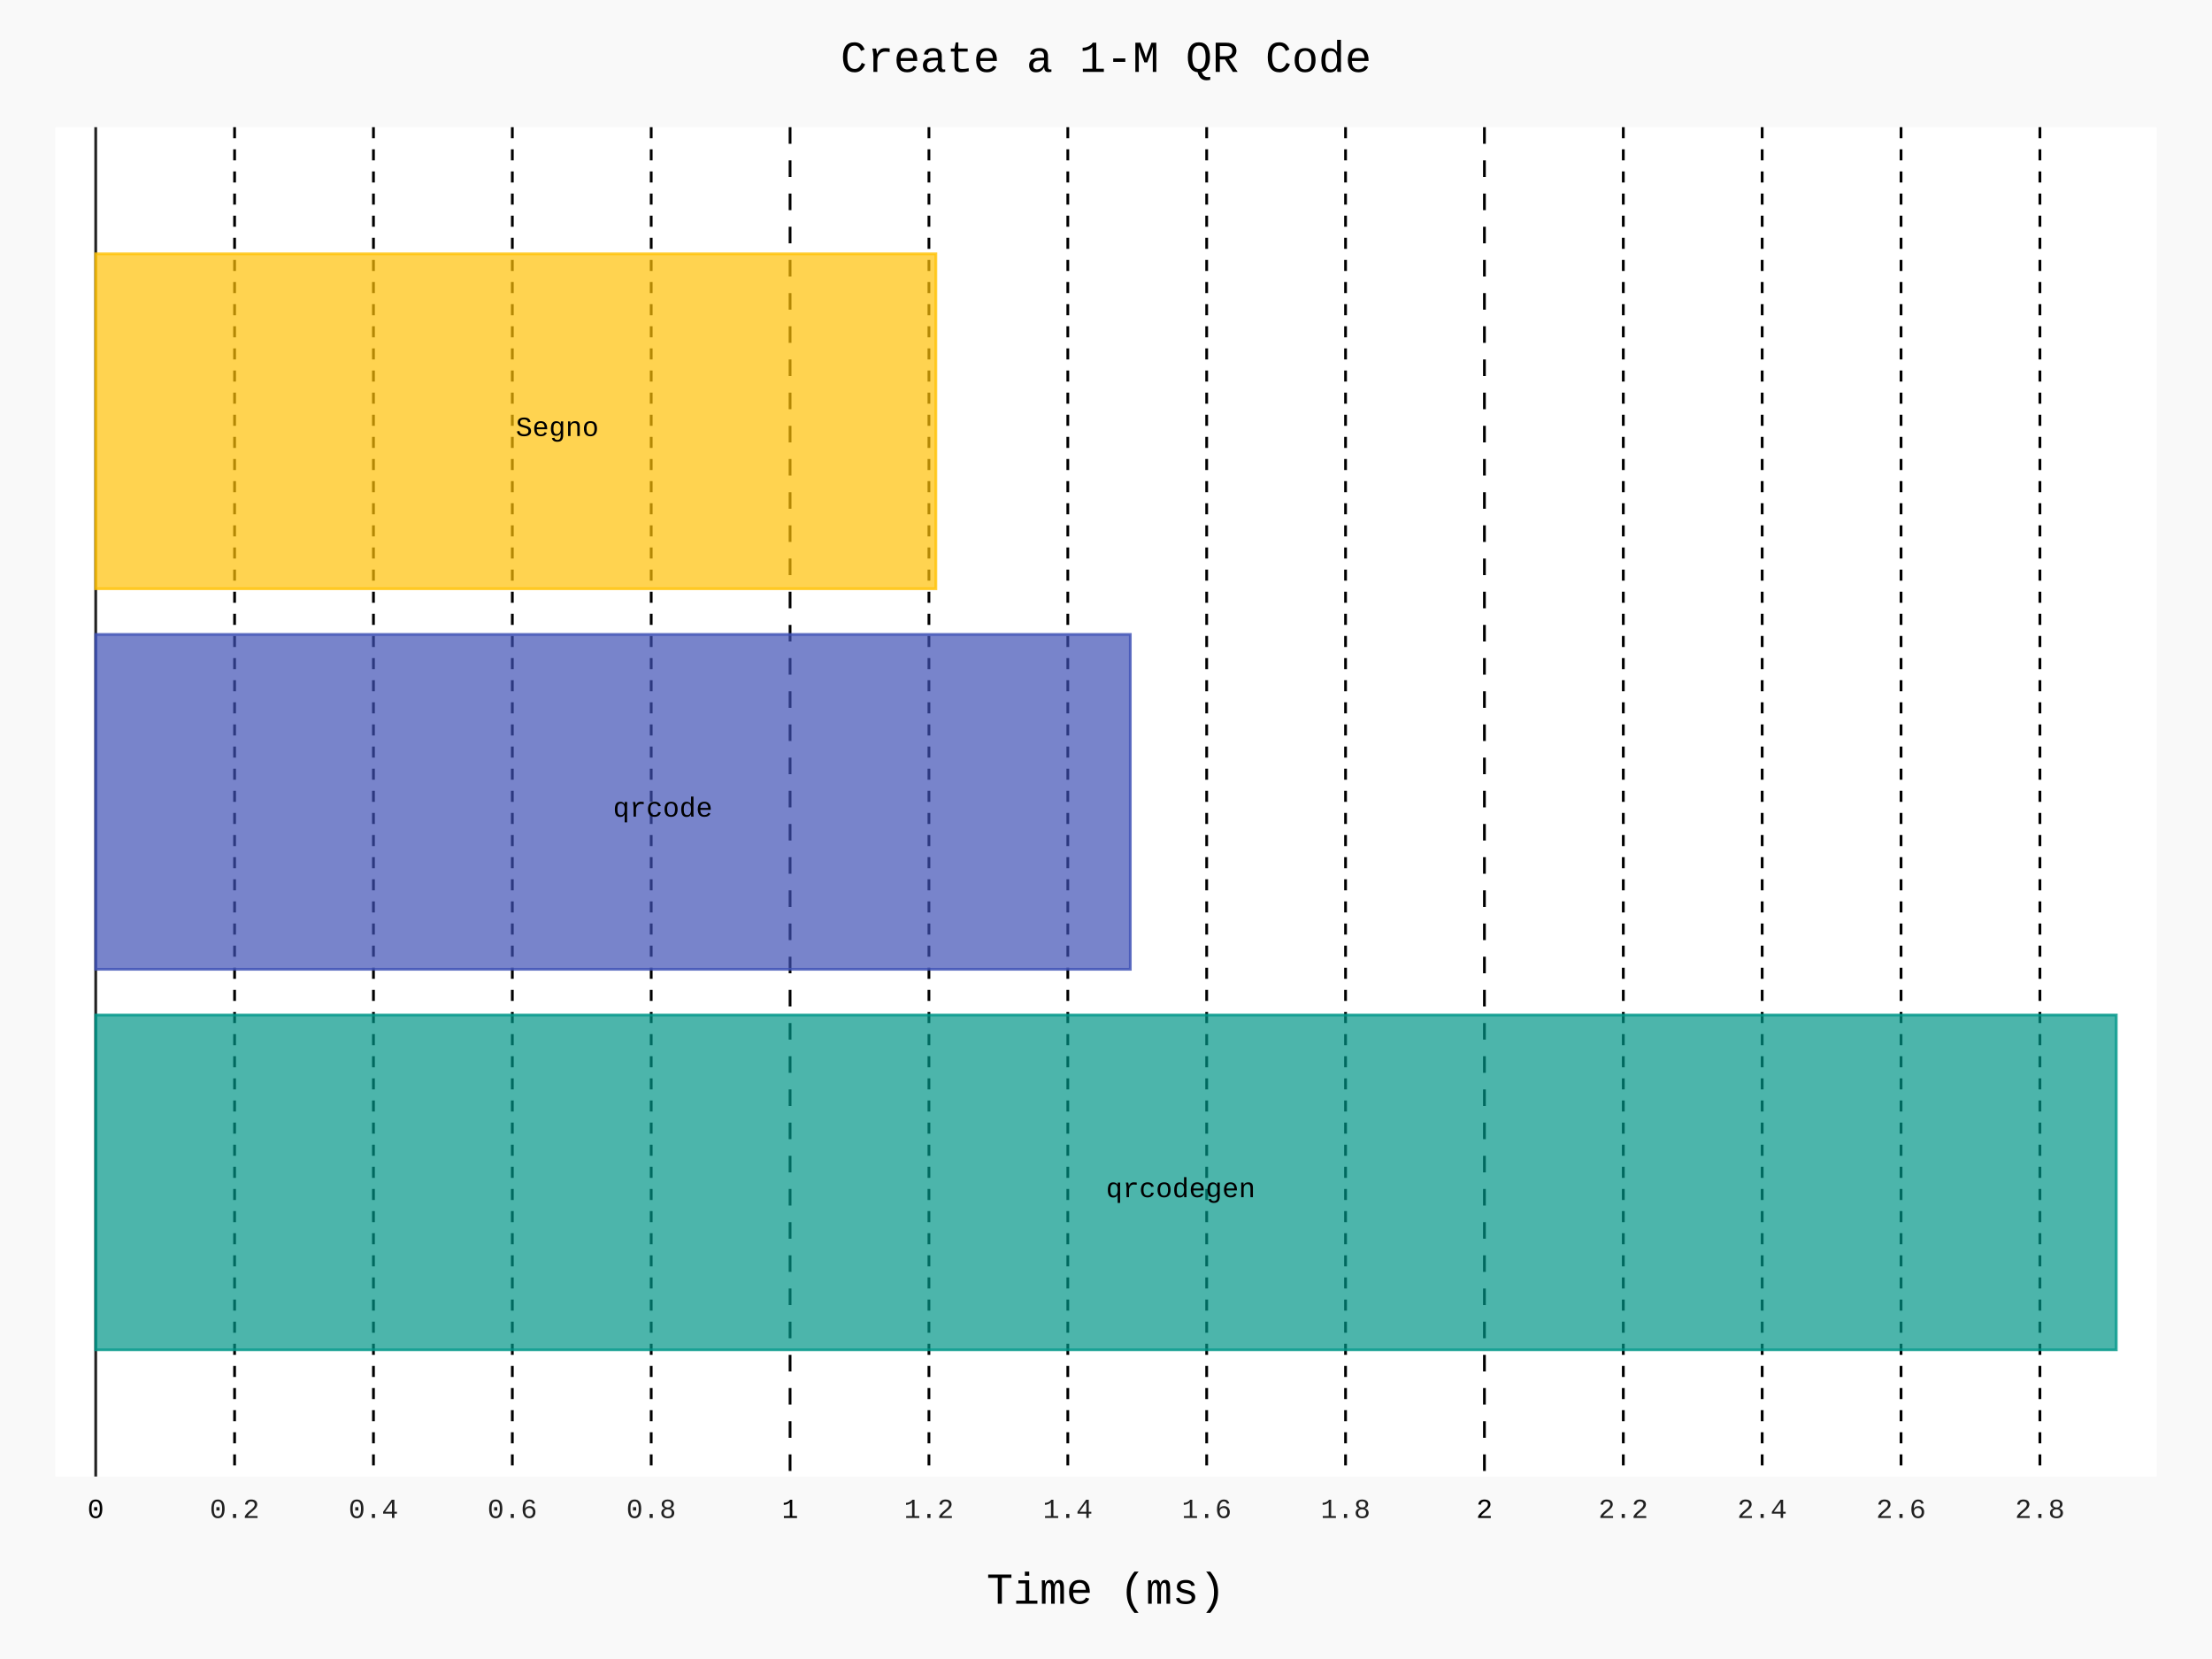
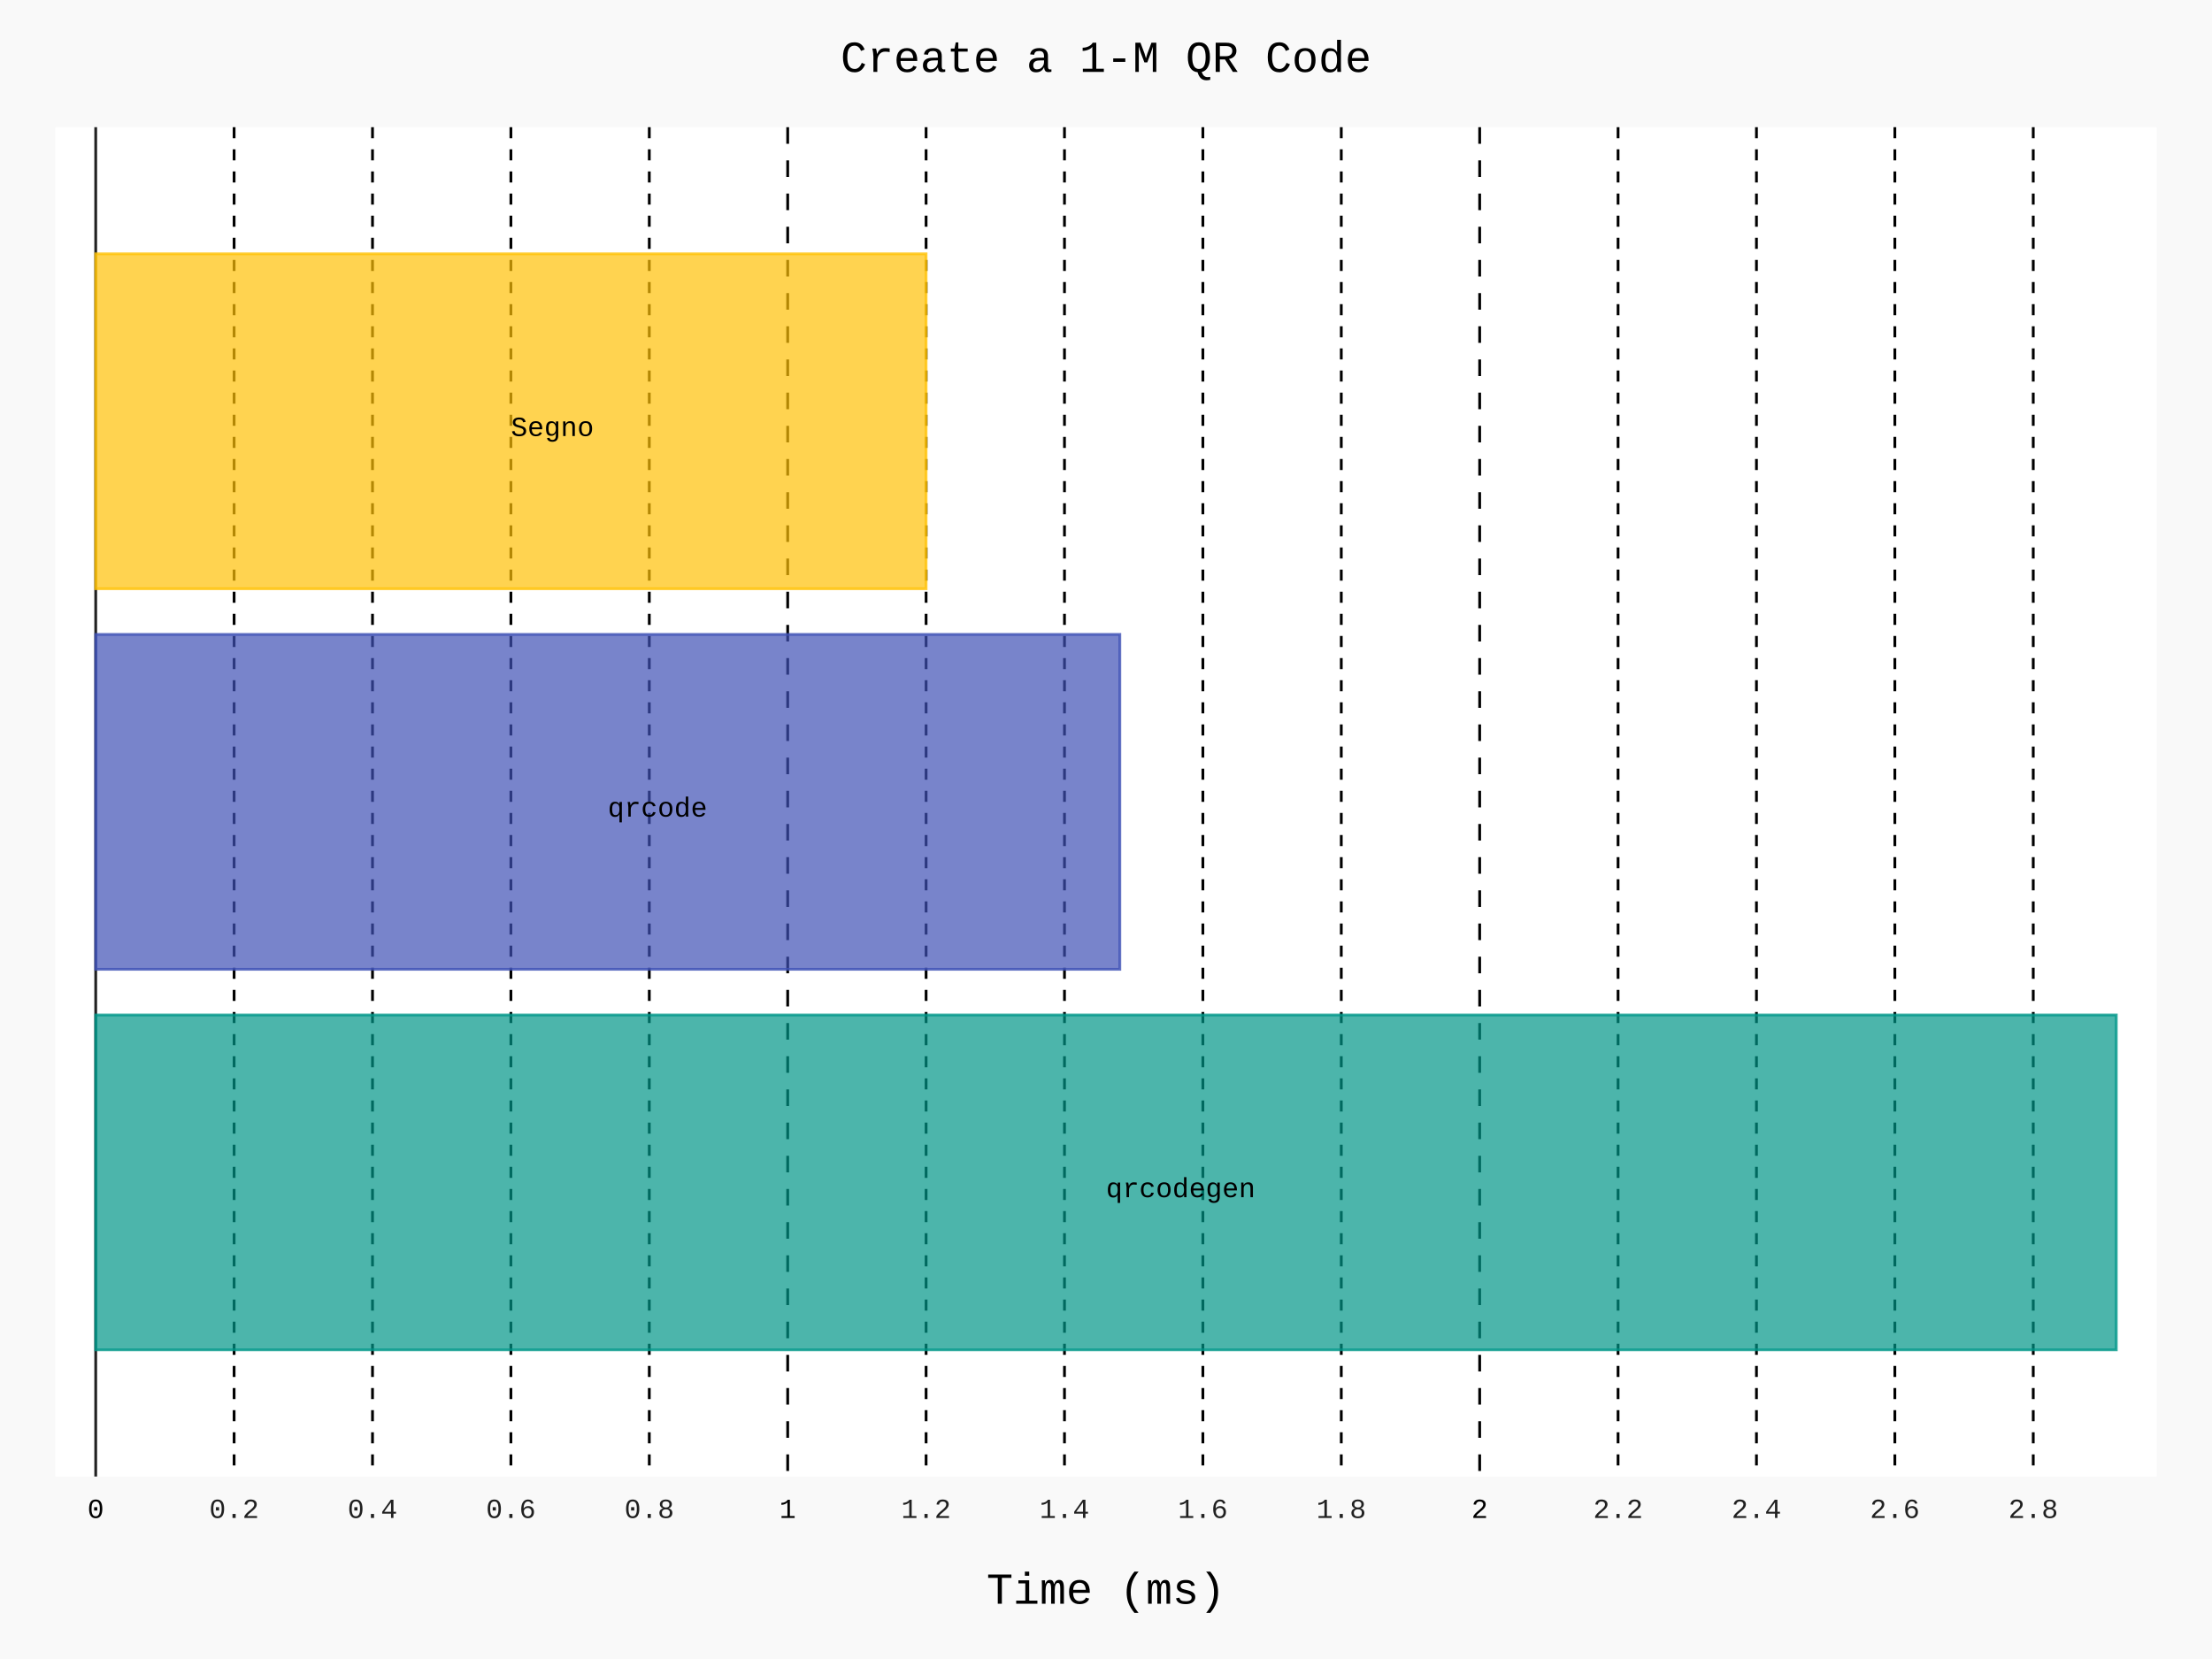
- <svg xmlns="http://www.w3.org/2000/svg" id="chart-099fd127-5fcd-47f8-9516-c7f13c722fed" class="pygal-chart" viewBox="0 0 800 600">
+ <svg xmlns="http://www.w3.org/2000/svg" id="chart-12027a79-94ee-47c9-ab91-0e5eb4d4d90a" class="pygal-chart" viewBox="0 0 800 600">
  <defs>
-     <style type="text/css">#chart-099fd127-5fcd-47f8-9516-c7f13c722fed{-webkit-user-select:none;-webkit-font-smoothing:antialiased;font-family:Consolas,"Liberation Mono",Menlo,Courier,monospace}#chart-099fd127-5fcd-47f8-9516-c7f13c722fed .title{font-family:Consolas,"Liberation Mono",Menlo,Courier,monospace;font-size:16px}#chart-099fd127-5fcd-47f8-9516-c7f13c722fed .legends .legend text{font-family:Consolas,"Liberation Mono",Menlo,Courier,monospace;font-size:14px}#chart-099fd127-5fcd-47f8-9516-c7f13c722fed .axis text{font-family:Consolas,"Liberation Mono",Menlo,Courier,monospace;font-size:10px}#chart-099fd127-5fcd-47f8-9516-c7f13c722fed .axis text.major{font-family:Consolas,"Liberation Mono",Menlo,Courier,monospace;font-size:10px}#chart-099fd127-5fcd-47f8-9516-c7f13c722fed .text-overlay text.value{font-family:Consolas,"Liberation Mono",Menlo,Courier,monospace;font-size:16px}#chart-099fd127-5fcd-47f8-9516-c7f13c722fed .text-overlay text.label{font-family:Consolas,"Liberation Mono",Menlo,Courier,monospace;font-size:10px}#chart-099fd127-5fcd-47f8-9516-c7f13c722fed .tooltip{font-family:Consolas,"Liberation Mono",Menlo,Courier,monospace;font-size:14px}#chart-099fd127-5fcd-47f8-9516-c7f13c722fed text.no_data{font-family:Consolas,"Liberation Mono",Menlo,Courier,monospace;font-size:64px}
- #chart-099fd127-5fcd-47f8-9516-c7f13c722fed{background-color:rgba(249,249,249,1)}#chart-099fd127-5fcd-47f8-9516-c7f13c722fed path,#chart-099fd127-5fcd-47f8-9516-c7f13c722fed line,#chart-099fd127-5fcd-47f8-9516-c7f13c722fed rect,#chart-099fd127-5fcd-47f8-9516-c7f13c722fed circle{-webkit-transition:150ms;-moz-transition:150ms;transition:150ms}#chart-099fd127-5fcd-47f8-9516-c7f13c722fed .graph &gt; .background{fill:rgba(249,249,249,1)}#chart-099fd127-5fcd-47f8-9516-c7f13c722fed .plot &gt; .background{fill:rgba(255,255,255,1)}#chart-099fd127-5fcd-47f8-9516-c7f13c722fed .graph{fill:rgba(0,0,0,.87)}#chart-099fd127-5fcd-47f8-9516-c7f13c722fed text.no_data{fill:rgba(0,0,0,1)}#chart-099fd127-5fcd-47f8-9516-c7f13c722fed .title{fill:rgba(0,0,0,1)}#chart-099fd127-5fcd-47f8-9516-c7f13c722fed .legends .legend text{fill:rgba(0,0,0,.87)}#chart-099fd127-5fcd-47f8-9516-c7f13c722fed .legends .legend:hover text{fill:rgba(0,0,0,1)}#chart-099fd127-5fcd-47f8-9516-c7f13c722fed .axis .line{stroke:rgba(0,0,0,1)}#chart-099fd127-5fcd-47f8-9516-c7f13c722fed .axis .guide.line{stroke:rgba(0,0,0,.54)}#chart-099fd127-5fcd-47f8-9516-c7f13c722fed .axis .major.line{stroke:rgba(0,0,0,.87)}#chart-099fd127-5fcd-47f8-9516-c7f13c722fed .axis text.major{fill:rgba(0,0,0,1)}#chart-099fd127-5fcd-47f8-9516-c7f13c722fed .axis.y .guides:hover .guide.line,#chart-099fd127-5fcd-47f8-9516-c7f13c722fed .line-graph .axis.x .guides:hover .guide.line,#chart-099fd127-5fcd-47f8-9516-c7f13c722fed .stackedline-graph .axis.x .guides:hover .guide.line,#chart-099fd127-5fcd-47f8-9516-c7f13c722fed .xy-graph .axis.x .guides:hover .guide.line{stroke:rgba(0,0,0,1)}#chart-099fd127-5fcd-47f8-9516-c7f13c722fed .axis .guides:hover text{fill:rgba(0,0,0,1)}#chart-099fd127-5fcd-47f8-9516-c7f13c722fed .reactive{fill-opacity:.7;stroke-opacity:.8;stroke-width:1}#chart-099fd127-5fcd-47f8-9516-c7f13c722fed .ci{stroke:rgba(0,0,0,.87)}#chart-099fd127-5fcd-47f8-9516-c7f13c722fed .reactive.active,#chart-099fd127-5fcd-47f8-9516-c7f13c722fed .active .reactive{fill-opacity:.8;stroke-opacity:.9;stroke-width:4}#chart-099fd127-5fcd-47f8-9516-c7f13c722fed .ci .reactive.active{stroke-width:1.5}#chart-099fd127-5fcd-47f8-9516-c7f13c722fed .series text{fill:rgba(0,0,0,1)}#chart-099fd127-5fcd-47f8-9516-c7f13c722fed .tooltip rect{fill:rgba(255,255,255,1);stroke:rgba(0,0,0,1);-webkit-transition:opacity 150ms;-moz-transition:opacity 150ms;transition:opacity 150ms}#chart-099fd127-5fcd-47f8-9516-c7f13c722fed .tooltip .label{fill:rgba(0,0,0,.87)}#chart-099fd127-5fcd-47f8-9516-c7f13c722fed .tooltip .label{fill:rgba(0,0,0,.87)}#chart-099fd127-5fcd-47f8-9516-c7f13c722fed .tooltip .legend{font-size:.8em;fill:rgba(0,0,0,.54)}#chart-099fd127-5fcd-47f8-9516-c7f13c722fed .tooltip .x_label{font-size:.6em;fill:rgba(0,0,0,1)}#chart-099fd127-5fcd-47f8-9516-c7f13c722fed .tooltip .xlink{font-size:.5em;text-decoration:underline}#chart-099fd127-5fcd-47f8-9516-c7f13c722fed .tooltip .value{font-size:1.5em}#chart-099fd127-5fcd-47f8-9516-c7f13c722fed .bound{font-size:.5em}#chart-099fd127-5fcd-47f8-9516-c7f13c722fed .max-value{font-size:.75em;fill:rgba(0,0,0,.54)}#chart-099fd127-5fcd-47f8-9516-c7f13c722fed .map-element{fill:rgba(255,255,255,1);stroke:rgba(0,0,0,.54) !important}#chart-099fd127-5fcd-47f8-9516-c7f13c722fed .map-element .reactive{fill-opacity:inherit;stroke-opacity:inherit}#chart-099fd127-5fcd-47f8-9516-c7f13c722fed .color-0,#chart-099fd127-5fcd-47f8-9516-c7f13c722fed .color-0 a:visited{stroke:#F44336;fill:#F44336}#chart-099fd127-5fcd-47f8-9516-c7f13c722fed .color-1,#chart-099fd127-5fcd-47f8-9516-c7f13c722fed .color-1 a:visited{stroke:#3F51B5;fill:#3F51B5}#chart-099fd127-5fcd-47f8-9516-c7f13c722fed .color-2,#chart-099fd127-5fcd-47f8-9516-c7f13c722fed .color-2 a:visited{stroke:#009688;fill:#009688}#chart-099fd127-5fcd-47f8-9516-c7f13c722fed .text-overlay .color-0 text{fill:black}#chart-099fd127-5fcd-47f8-9516-c7f13c722fed .text-overlay .color-1 text{fill:black}#chart-099fd127-5fcd-47f8-9516-c7f13c722fed .text-overlay .color-2 text{fill:black}
- #chart-099fd127-5fcd-47f8-9516-c7f13c722fed text.no_data{text-anchor:middle}#chart-099fd127-5fcd-47f8-9516-c7f13c722fed .guide.line{fill:none}#chart-099fd127-5fcd-47f8-9516-c7f13c722fed .centered{text-anchor:middle}#chart-099fd127-5fcd-47f8-9516-c7f13c722fed .title{text-anchor:middle}#chart-099fd127-5fcd-47f8-9516-c7f13c722fed .legends .legend text{fill-opacity:1}#chart-099fd127-5fcd-47f8-9516-c7f13c722fed .axis.x text{text-anchor:middle}#chart-099fd127-5fcd-47f8-9516-c7f13c722fed .axis.x:not(.web) text[transform]{text-anchor:start}#chart-099fd127-5fcd-47f8-9516-c7f13c722fed .axis.x:not(.web) text[transform].backwards{text-anchor:end}#chart-099fd127-5fcd-47f8-9516-c7f13c722fed .axis.y text{text-anchor:end}#chart-099fd127-5fcd-47f8-9516-c7f13c722fed .axis.y text[transform].backwards{text-anchor:start}#chart-099fd127-5fcd-47f8-9516-c7f13c722fed .axis.y2 text{text-anchor:start}#chart-099fd127-5fcd-47f8-9516-c7f13c722fed .axis.y2 text[transform].backwards{text-anchor:end}#chart-099fd127-5fcd-47f8-9516-c7f13c722fed .axis .guide.line{stroke-dasharray:4,4;stroke:black}#chart-099fd127-5fcd-47f8-9516-c7f13c722fed .axis .major.guide.line{stroke-dasharray:6,6;stroke:black}#chart-099fd127-5fcd-47f8-9516-c7f13c722fed .horizontal .axis.y .guide.line,#chart-099fd127-5fcd-47f8-9516-c7f13c722fed .horizontal .axis.y2 .guide.line,#chart-099fd127-5fcd-47f8-9516-c7f13c722fed .vertical .axis.x .guide.line{opacity:0}#chart-099fd127-5fcd-47f8-9516-c7f13c722fed .horizontal .axis.always_show .guide.line,#chart-099fd127-5fcd-47f8-9516-c7f13c722fed .vertical .axis.always_show .guide.line{opacity:1 !important}#chart-099fd127-5fcd-47f8-9516-c7f13c722fed .axis.y .guides:hover .guide.line,#chart-099fd127-5fcd-47f8-9516-c7f13c722fed .axis.y2 .guides:hover .guide.line,#chart-099fd127-5fcd-47f8-9516-c7f13c722fed .axis.x .guides:hover .guide.line{opacity:1}#chart-099fd127-5fcd-47f8-9516-c7f13c722fed .axis .guides:hover text{opacity:1}#chart-099fd127-5fcd-47f8-9516-c7f13c722fed .nofill{fill:none}#chart-099fd127-5fcd-47f8-9516-c7f13c722fed .subtle-fill{fill-opacity:.2}#chart-099fd127-5fcd-47f8-9516-c7f13c722fed .dot{stroke-width:1px;fill-opacity:1;stroke-opacity:1}#chart-099fd127-5fcd-47f8-9516-c7f13c722fed .dot.active{stroke-width:5px}#chart-099fd127-5fcd-47f8-9516-c7f13c722fed .dot.negative{fill:transparent}#chart-099fd127-5fcd-47f8-9516-c7f13c722fed text,#chart-099fd127-5fcd-47f8-9516-c7f13c722fed tspan{stroke:none !important}#chart-099fd127-5fcd-47f8-9516-c7f13c722fed .series text.active{opacity:1}#chart-099fd127-5fcd-47f8-9516-c7f13c722fed .tooltip rect{fill-opacity:.95;stroke-width:.5}#chart-099fd127-5fcd-47f8-9516-c7f13c722fed .tooltip text{fill-opacity:1}#chart-099fd127-5fcd-47f8-9516-c7f13c722fed .showable{visibility:hidden}#chart-099fd127-5fcd-47f8-9516-c7f13c722fed .showable.shown{visibility:visible}#chart-099fd127-5fcd-47f8-9516-c7f13c722fed .gauge-background{fill:rgba(229,229,229,1);stroke:none}#chart-099fd127-5fcd-47f8-9516-c7f13c722fed .bg-lines{stroke:rgba(249,249,249,1);stroke-width:2px}</style>
+     <style type="text/css">#chart-12027a79-94ee-47c9-ab91-0e5eb4d4d90a{-webkit-user-select:none;-webkit-font-smoothing:antialiased;font-family:Consolas,"Liberation Mono",Menlo,Courier,monospace}#chart-12027a79-94ee-47c9-ab91-0e5eb4d4d90a .title{font-family:Consolas,"Liberation Mono",Menlo,Courier,monospace;font-size:16px}#chart-12027a79-94ee-47c9-ab91-0e5eb4d4d90a .legends .legend text{font-family:Consolas,"Liberation Mono",Menlo,Courier,monospace;font-size:14px}#chart-12027a79-94ee-47c9-ab91-0e5eb4d4d90a .axis text{font-family:Consolas,"Liberation Mono",Menlo,Courier,monospace;font-size:10px}#chart-12027a79-94ee-47c9-ab91-0e5eb4d4d90a .axis text.major{font-family:Consolas,"Liberation Mono",Menlo,Courier,monospace;font-size:10px}#chart-12027a79-94ee-47c9-ab91-0e5eb4d4d90a .text-overlay text.value{font-family:Consolas,"Liberation Mono",Menlo,Courier,monospace;font-size:16px}#chart-12027a79-94ee-47c9-ab91-0e5eb4d4d90a .text-overlay text.label{font-family:Consolas,"Liberation Mono",Menlo,Courier,monospace;font-size:10px}#chart-12027a79-94ee-47c9-ab91-0e5eb4d4d90a .tooltip{font-family:Consolas,"Liberation Mono",Menlo,Courier,monospace;font-size:14px}#chart-12027a79-94ee-47c9-ab91-0e5eb4d4d90a text.no_data{font-family:Consolas,"Liberation Mono",Menlo,Courier,monospace;font-size:64px}
+ #chart-12027a79-94ee-47c9-ab91-0e5eb4d4d90a{background-color:rgba(249,249,249,1)}#chart-12027a79-94ee-47c9-ab91-0e5eb4d4d90a path,#chart-12027a79-94ee-47c9-ab91-0e5eb4d4d90a line,#chart-12027a79-94ee-47c9-ab91-0e5eb4d4d90a rect,#chart-12027a79-94ee-47c9-ab91-0e5eb4d4d90a circle{-webkit-transition:150ms;-moz-transition:150ms;transition:150ms}#chart-12027a79-94ee-47c9-ab91-0e5eb4d4d90a .graph &gt; .background{fill:rgba(249,249,249,1)}#chart-12027a79-94ee-47c9-ab91-0e5eb4d4d90a .plot &gt; .background{fill:rgba(255,255,255,1)}#chart-12027a79-94ee-47c9-ab91-0e5eb4d4d90a .graph{fill:rgba(0,0,0,.87)}#chart-12027a79-94ee-47c9-ab91-0e5eb4d4d90a text.no_data{fill:rgba(0,0,0,1)}#chart-12027a79-94ee-47c9-ab91-0e5eb4d4d90a .title{fill:rgba(0,0,0,1)}#chart-12027a79-94ee-47c9-ab91-0e5eb4d4d90a .legends .legend text{fill:rgba(0,0,0,.87)}#chart-12027a79-94ee-47c9-ab91-0e5eb4d4d90a .legends .legend:hover text{fill:rgba(0,0,0,1)}#chart-12027a79-94ee-47c9-ab91-0e5eb4d4d90a .axis .line{stroke:rgba(0,0,0,1)}#chart-12027a79-94ee-47c9-ab91-0e5eb4d4d90a .axis .guide.line{stroke:rgba(0,0,0,.54)}#chart-12027a79-94ee-47c9-ab91-0e5eb4d4d90a .axis .major.line{stroke:rgba(0,0,0,.87)}#chart-12027a79-94ee-47c9-ab91-0e5eb4d4d90a .axis text.major{fill:rgba(0,0,0,1)}#chart-12027a79-94ee-47c9-ab91-0e5eb4d4d90a .axis.y .guides:hover .guide.line,#chart-12027a79-94ee-47c9-ab91-0e5eb4d4d90a .line-graph .axis.x .guides:hover .guide.line,#chart-12027a79-94ee-47c9-ab91-0e5eb4d4d90a .stackedline-graph .axis.x .guides:hover .guide.line,#chart-12027a79-94ee-47c9-ab91-0e5eb4d4d90a .xy-graph .axis.x .guides:hover .guide.line{stroke:rgba(0,0,0,1)}#chart-12027a79-94ee-47c9-ab91-0e5eb4d4d90a .axis .guides:hover text{fill:rgba(0,0,0,1)}#chart-12027a79-94ee-47c9-ab91-0e5eb4d4d90a .reactive{fill-opacity:.7;stroke-opacity:.8;stroke-width:1}#chart-12027a79-94ee-47c9-ab91-0e5eb4d4d90a .ci{stroke:rgba(0,0,0,.87)}#chart-12027a79-94ee-47c9-ab91-0e5eb4d4d90a .reactive.active,#chart-12027a79-94ee-47c9-ab91-0e5eb4d4d90a .active .reactive{fill-opacity:.8;stroke-opacity:.9;stroke-width:4}#chart-12027a79-94ee-47c9-ab91-0e5eb4d4d90a .ci .reactive.active{stroke-width:1.5}#chart-12027a79-94ee-47c9-ab91-0e5eb4d4d90a .series text{fill:rgba(0,0,0,1)}#chart-12027a79-94ee-47c9-ab91-0e5eb4d4d90a .tooltip rect{fill:rgba(255,255,255,1);stroke:rgba(0,0,0,1);-webkit-transition:opacity 150ms;-moz-transition:opacity 150ms;transition:opacity 150ms}#chart-12027a79-94ee-47c9-ab91-0e5eb4d4d90a .tooltip .label{fill:rgba(0,0,0,.87)}#chart-12027a79-94ee-47c9-ab91-0e5eb4d4d90a .tooltip .label{fill:rgba(0,0,0,.87)}#chart-12027a79-94ee-47c9-ab91-0e5eb4d4d90a .tooltip .legend{font-size:.8em;fill:rgba(0,0,0,.54)}#chart-12027a79-94ee-47c9-ab91-0e5eb4d4d90a .tooltip .x_label{font-size:.6em;fill:rgba(0,0,0,1)}#chart-12027a79-94ee-47c9-ab91-0e5eb4d4d90a .tooltip .xlink{font-size:.5em;text-decoration:underline}#chart-12027a79-94ee-47c9-ab91-0e5eb4d4d90a .tooltip .value{font-size:1.5em}#chart-12027a79-94ee-47c9-ab91-0e5eb4d4d90a .bound{font-size:.5em}#chart-12027a79-94ee-47c9-ab91-0e5eb4d4d90a .max-value{font-size:.75em;fill:rgba(0,0,0,.54)}#chart-12027a79-94ee-47c9-ab91-0e5eb4d4d90a .map-element{fill:rgba(255,255,255,1);stroke:rgba(0,0,0,.54) !important}#chart-12027a79-94ee-47c9-ab91-0e5eb4d4d90a .map-element .reactive{fill-opacity:inherit;stroke-opacity:inherit}#chart-12027a79-94ee-47c9-ab91-0e5eb4d4d90a .color-0,#chart-12027a79-94ee-47c9-ab91-0e5eb4d4d90a .color-0 a:visited{stroke:#F44336;fill:#F44336}#chart-12027a79-94ee-47c9-ab91-0e5eb4d4d90a .color-1,#chart-12027a79-94ee-47c9-ab91-0e5eb4d4d90a .color-1 a:visited{stroke:#3F51B5;fill:#3F51B5}#chart-12027a79-94ee-47c9-ab91-0e5eb4d4d90a .color-2,#chart-12027a79-94ee-47c9-ab91-0e5eb4d4d90a .color-2 a:visited{stroke:#009688;fill:#009688}#chart-12027a79-94ee-47c9-ab91-0e5eb4d4d90a .text-overlay .color-0 text{fill:black}#chart-12027a79-94ee-47c9-ab91-0e5eb4d4d90a .text-overlay .color-1 text{fill:black}#chart-12027a79-94ee-47c9-ab91-0e5eb4d4d90a .text-overlay .color-2 text{fill:black}
+ #chart-12027a79-94ee-47c9-ab91-0e5eb4d4d90a text.no_data{text-anchor:middle}#chart-12027a79-94ee-47c9-ab91-0e5eb4d4d90a .guide.line{fill:none}#chart-12027a79-94ee-47c9-ab91-0e5eb4d4d90a .centered{text-anchor:middle}#chart-12027a79-94ee-47c9-ab91-0e5eb4d4d90a .title{text-anchor:middle}#chart-12027a79-94ee-47c9-ab91-0e5eb4d4d90a .legends .legend text{fill-opacity:1}#chart-12027a79-94ee-47c9-ab91-0e5eb4d4d90a .axis.x text{text-anchor:middle}#chart-12027a79-94ee-47c9-ab91-0e5eb4d4d90a .axis.x:not(.web) text[transform]{text-anchor:start}#chart-12027a79-94ee-47c9-ab91-0e5eb4d4d90a .axis.x:not(.web) text[transform].backwards{text-anchor:end}#chart-12027a79-94ee-47c9-ab91-0e5eb4d4d90a .axis.y text{text-anchor:end}#chart-12027a79-94ee-47c9-ab91-0e5eb4d4d90a .axis.y text[transform].backwards{text-anchor:start}#chart-12027a79-94ee-47c9-ab91-0e5eb4d4d90a .axis.y2 text{text-anchor:start}#chart-12027a79-94ee-47c9-ab91-0e5eb4d4d90a .axis.y2 text[transform].backwards{text-anchor:end}#chart-12027a79-94ee-47c9-ab91-0e5eb4d4d90a .axis .guide.line{stroke-dasharray:4,4;stroke:black}#chart-12027a79-94ee-47c9-ab91-0e5eb4d4d90a .axis .major.guide.line{stroke-dasharray:6,6;stroke:black}#chart-12027a79-94ee-47c9-ab91-0e5eb4d4d90a .horizontal .axis.y .guide.line,#chart-12027a79-94ee-47c9-ab91-0e5eb4d4d90a .horizontal .axis.y2 .guide.line,#chart-12027a79-94ee-47c9-ab91-0e5eb4d4d90a .vertical .axis.x .guide.line{opacity:0}#chart-12027a79-94ee-47c9-ab91-0e5eb4d4d90a .horizontal .axis.always_show .guide.line,#chart-12027a79-94ee-47c9-ab91-0e5eb4d4d90a .vertical .axis.always_show .guide.line{opacity:1 !important}#chart-12027a79-94ee-47c9-ab91-0e5eb4d4d90a .axis.y .guides:hover .guide.line,#chart-12027a79-94ee-47c9-ab91-0e5eb4d4d90a .axis.y2 .guides:hover .guide.line,#chart-12027a79-94ee-47c9-ab91-0e5eb4d4d90a .axis.x .guides:hover .guide.line{opacity:1}#chart-12027a79-94ee-47c9-ab91-0e5eb4d4d90a .axis .guides:hover text{opacity:1}#chart-12027a79-94ee-47c9-ab91-0e5eb4d4d90a .nofill{fill:none}#chart-12027a79-94ee-47c9-ab91-0e5eb4d4d90a .subtle-fill{fill-opacity:.2}#chart-12027a79-94ee-47c9-ab91-0e5eb4d4d90a .dot{stroke-width:1px;fill-opacity:1;stroke-opacity:1}#chart-12027a79-94ee-47c9-ab91-0e5eb4d4d90a .dot.active{stroke-width:5px}#chart-12027a79-94ee-47c9-ab91-0e5eb4d4d90a .dot.negative{fill:transparent}#chart-12027a79-94ee-47c9-ab91-0e5eb4d4d90a text,#chart-12027a79-94ee-47c9-ab91-0e5eb4d4d90a tspan{stroke:none !important}#chart-12027a79-94ee-47c9-ab91-0e5eb4d4d90a .series text.active{opacity:1}#chart-12027a79-94ee-47c9-ab91-0e5eb4d4d90a .tooltip rect{fill-opacity:.95;stroke-width:.5}#chart-12027a79-94ee-47c9-ab91-0e5eb4d4d90a .tooltip text{fill-opacity:1}#chart-12027a79-94ee-47c9-ab91-0e5eb4d4d90a .showable{visibility:hidden}#chart-12027a79-94ee-47c9-ab91-0e5eb4d4d90a .showable.shown{visibility:visible}#chart-12027a79-94ee-47c9-ab91-0e5eb4d4d90a .gauge-background{fill:rgba(229,229,229,1);stroke:none}#chart-12027a79-94ee-47c9-ab91-0e5eb4d4d90a .bg-lines{stroke:rgba(249,249,249,1);stroke-width:2px}</style>
  </defs>
  <g class="graph horizontalbar-graph horizontal">
    <rect x="0" y="0" width="800" height="600" class="background" />
    <g transform="translate(20, 46)" class="plot">
      <rect x="0" y="0" width="760" height="488" class="background" />
      <g class="axis x always_show">
        <g class="guides">
          <path d="M14.615 0 v488" class="axis major line" />
          <text x="14.615" y="503.0" class="major">0</text>
        </g>
        <g class="guides">
-           <path d="M64.84 0 v488" class="guide line" />
-           <text x="64.84" y="503.0" class="">0.2</text>
+           <path d="M64.668 0 v488" class="guide line" />
+           <text x="64.668" y="503.0" class="">0.2</text>
        </g>
        <g class="guides">
-           <path d="M115.065 0 v488" class="guide line" />
-           <text x="115.065" y="503.0" class="">0.4</text>
+           <path d="M114.721 0 v488" class="guide line" />
+           <text x="114.721" y="503.0" class="">0.4</text>
        </g>
        <g class="guides">
-           <path d="M165.289 0 v488" class="guide line" />
-           <text x="165.289" y="503.0" class="">0.6</text>
+           <path d="M164.773 0 v488" class="guide line" />
+           <text x="164.773" y="503.0" class="">0.6</text>
        </g>
        <g class="guides">
-           <path d="M215.514 0 v488" class="guide line" />
-           <text x="215.514" y="503.0" class="">0.8</text>
+           <path d="M214.826 0 v488" class="guide line" />
+           <text x="214.826" y="503.0" class="">0.8</text>
        </g>
        <g class="guides">
-           <path d="M265.739 0 v488" class="major guide line" />
-           <text x="265.739" y="503.0" class="major">1</text>
+           <path d="M264.879 0 v488" class="major guide line" />
+           <text x="264.879" y="503.0" class="major">1</text>
        </g>
        <g class="guides">
-           <path d="M315.964 0 v488" class="guide line" />
-           <text x="315.964" y="503.0" class="">1.2</text>
+           <path d="M314.932 0 v488" class="guide line" />
+           <text x="314.932" y="503.0" class="">1.2</text>
        </g>
        <g class="guides">
-           <path d="M366.188 0 v488" class="guide line" />
-           <text x="366.188" y="503.0" class="">1.4</text>
+           <path d="M364.984 0 v488" class="guide line" />
+           <text x="364.984" y="503.0" class="">1.4</text>
        </g>
        <g class="guides">
-           <path d="M416.413 0 v488" class="guide line" />
-           <text x="416.413" y="503.0" class="">1.6</text>
+           <path d="M415.037 0 v488" class="guide line" />
+           <text x="415.037" y="503.0" class="">1.6</text>
        </g>
        <g class="guides">
-           <path d="M466.638 0 v488" class="guide line" />
-           <text x="466.638" y="503.0" class="">1.8</text>
+           <path d="M465.09 0 v488" class="guide line" />
+           <text x="465.09" y="503.0" class="">1.8</text>
        </g>
        <g class="guides">
-           <path d="M516.862 0 v488" class="major guide line" />
-           <text x="516.862" y="503.0" class="major">2</text>
+           <path d="M515.142 0 v488" class="major guide line" />
+           <text x="515.142" y="503.0" class="major">2</text>
        </g>
        <g class="guides">
-           <path d="M567.087 0 v488" class="guide line" />
-           <text x="567.087" y="503.0" class="">2.2</text>
+           <path d="M565.195 0 v488" class="guide line" />
+           <text x="565.195" y="503.0" class="">2.2</text>
        </g>
        <g class="guides">
-           <path d="M617.312 0 v488" class="guide line" />
-           <text x="617.312" y="503.0" class="">2.4</text>
+           <path d="M615.248 0 v488" class="guide line" />
+           <text x="615.248" y="503.0" class="">2.4</text>
        </g>
        <g class="guides">
-           <path d="M667.536 0 v488" class="guide line" />
-           <text x="667.536" y="503.0" class="">2.6</text>
+           <path d="M665.3 0 v488" class="guide line" />
+           <text x="665.3" y="503.0" class="">2.6</text>
        </g>
        <g class="guides">
-           <path d="M717.761 0 v488" class="guide line" />
-           <text x="717.761" y="503.0" class="">2.8</text>
+           <path d="M715.353 0 v488" class="guide line" />
+           <text x="715.353" y="503.0" class="">2.8</text>
        </g>
      </g>
      <g class="series serie-2 color-2">
        <g class="bars">
          <g class="bar" style="fill: #009688; stroke: #009688">
            <rect x="14.615" y="321.079" rx="0" ry="0" width="730.769" height="121.124" class="rect reactive tooltip-trigger" />
          </g>
        </g>
      </g>
      <g class="series serie-1 color-1">
        <g class="bars">
          <g class="bar" style="fill: #3F51B5; stroke: #3F51B5">
-             <rect x="14.615" y="183.438" rx="0" ry="0" width="374.174" height="121.124" class="rect reactive tooltip-trigger" />
+             <rect x="14.615" y="183.438" rx="0" ry="0" width="370.39" height="121.124" class="rect reactive tooltip-trigger" />
          </g>
        </g>
      </g>
      <g class="series serie-0 color-0">
        <g class="bars">
          <g class="bar" style="fill: #FFC107; stroke: #FFC107">
-             <rect x="14.615" y="45.797" rx="0" ry="0" width="303.859" height="121.124" class="rect reactive tooltip-trigger" />
+             <rect x="14.615" y="45.797" rx="0" ry="0" width="300.316" height="121.124" class="rect reactive tooltip-trigger" />
          </g>
        </g>
      </g>
    </g>
    <g class="titles">
      <text x="400.0" y="26" class="title plot_title">Create a 1-M QR Code</text>
      <text x="400.0" y="580" class="title">Time (ms)</text>
    </g>
    <g transform="translate(20, 46)" class="plot overlay">
      <g class="series serie-2 color-2" />
      <g class="series serie-1 color-1" />
      <g class="series serie-0 color-0" />
    </g>
    <g transform="translate(20, 46)" class="plot text-overlay">
      <g class="series serie-2 color-2">
-         <text x="380.0" y="386.974" class="label">qrcodegen</text>
+         <text x="380" y="386.974" class="label">qrcodegen</text>
      </g>
      <g class="series serie-1 color-1">
-         <text x="201.702" y="249.333" class="label">qrcode</text>
+         <text x="199.81" y="249.333" class="label">qrcode</text>
      </g>
      <g class="series serie-0 color-0">
-         <text x="166.545" y="111.692" class="label">Segno</text>
+         <text x="164.773" y="111.692" class="label">Segno</text>
      </g>
    </g>
    <g transform="translate(20, 46)" class="plot tooltip-overlay">
      <g transform="translate(0 0)" style="opacity: 0" class="tooltip">
        <rect rx="0" ry="0" width="0" height="0" class="tooltip-box" />
        <g class="text" />
      </g>
    </g>
  </g>
</svg>
